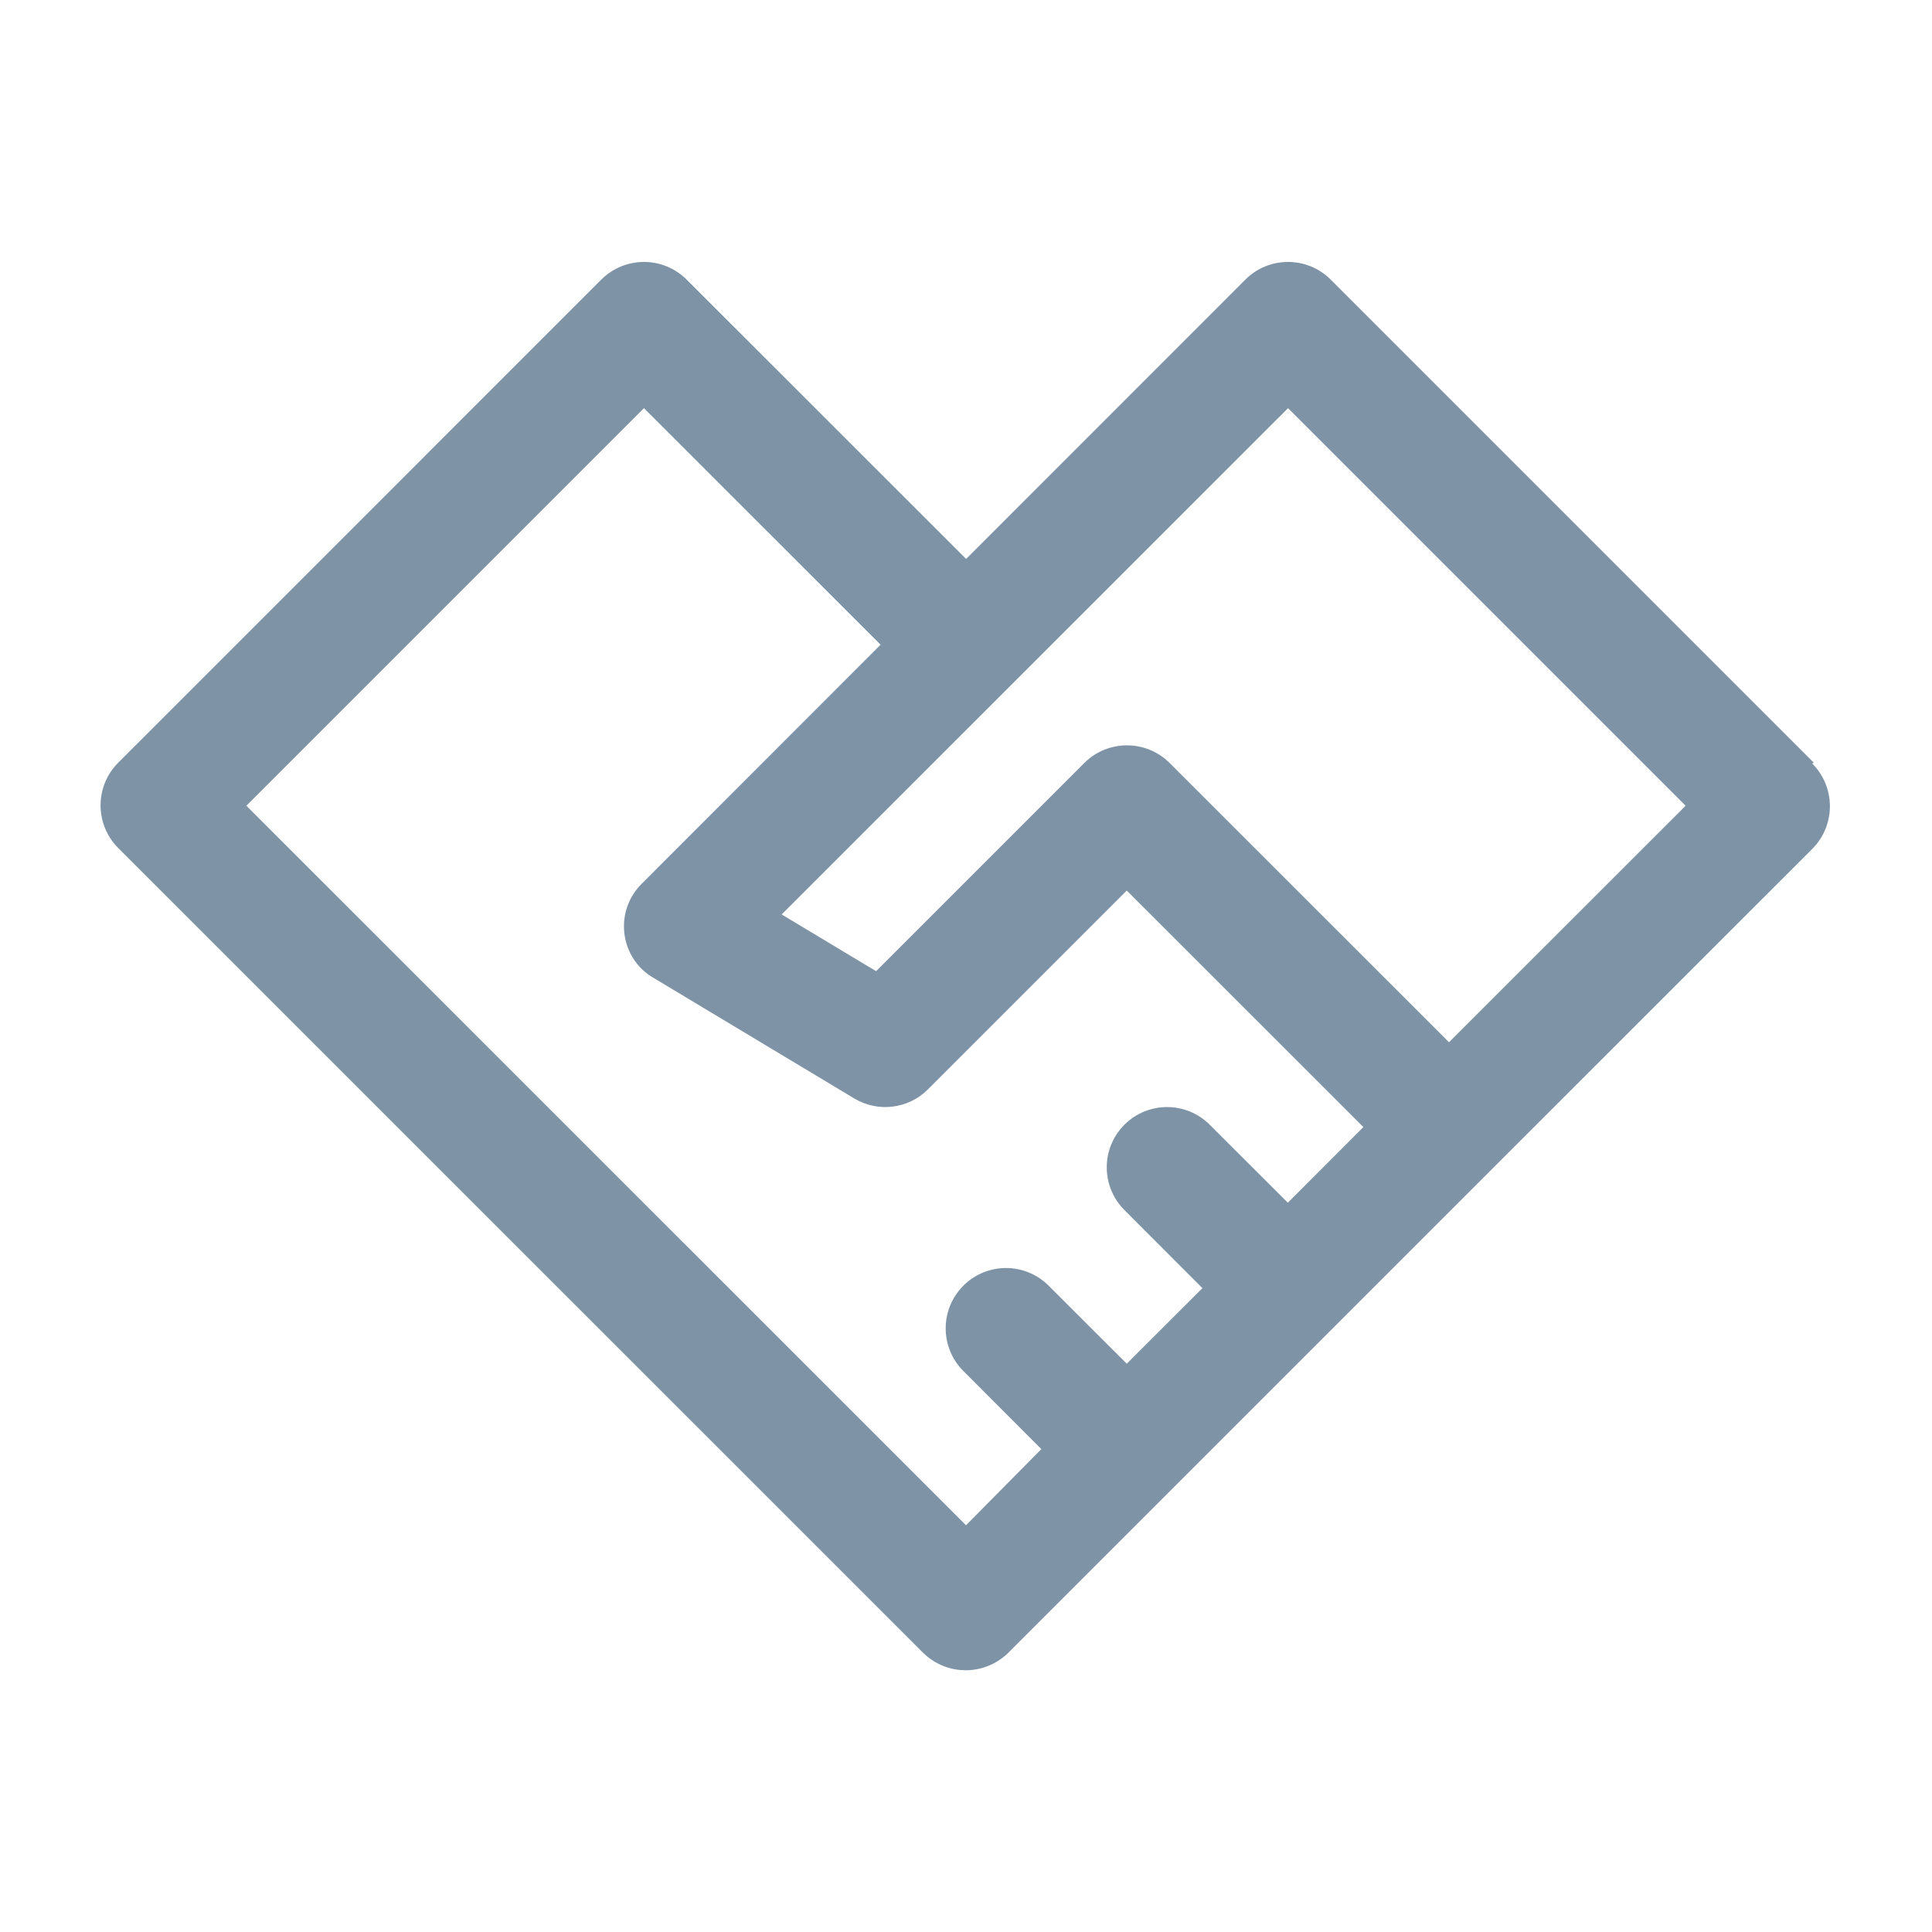
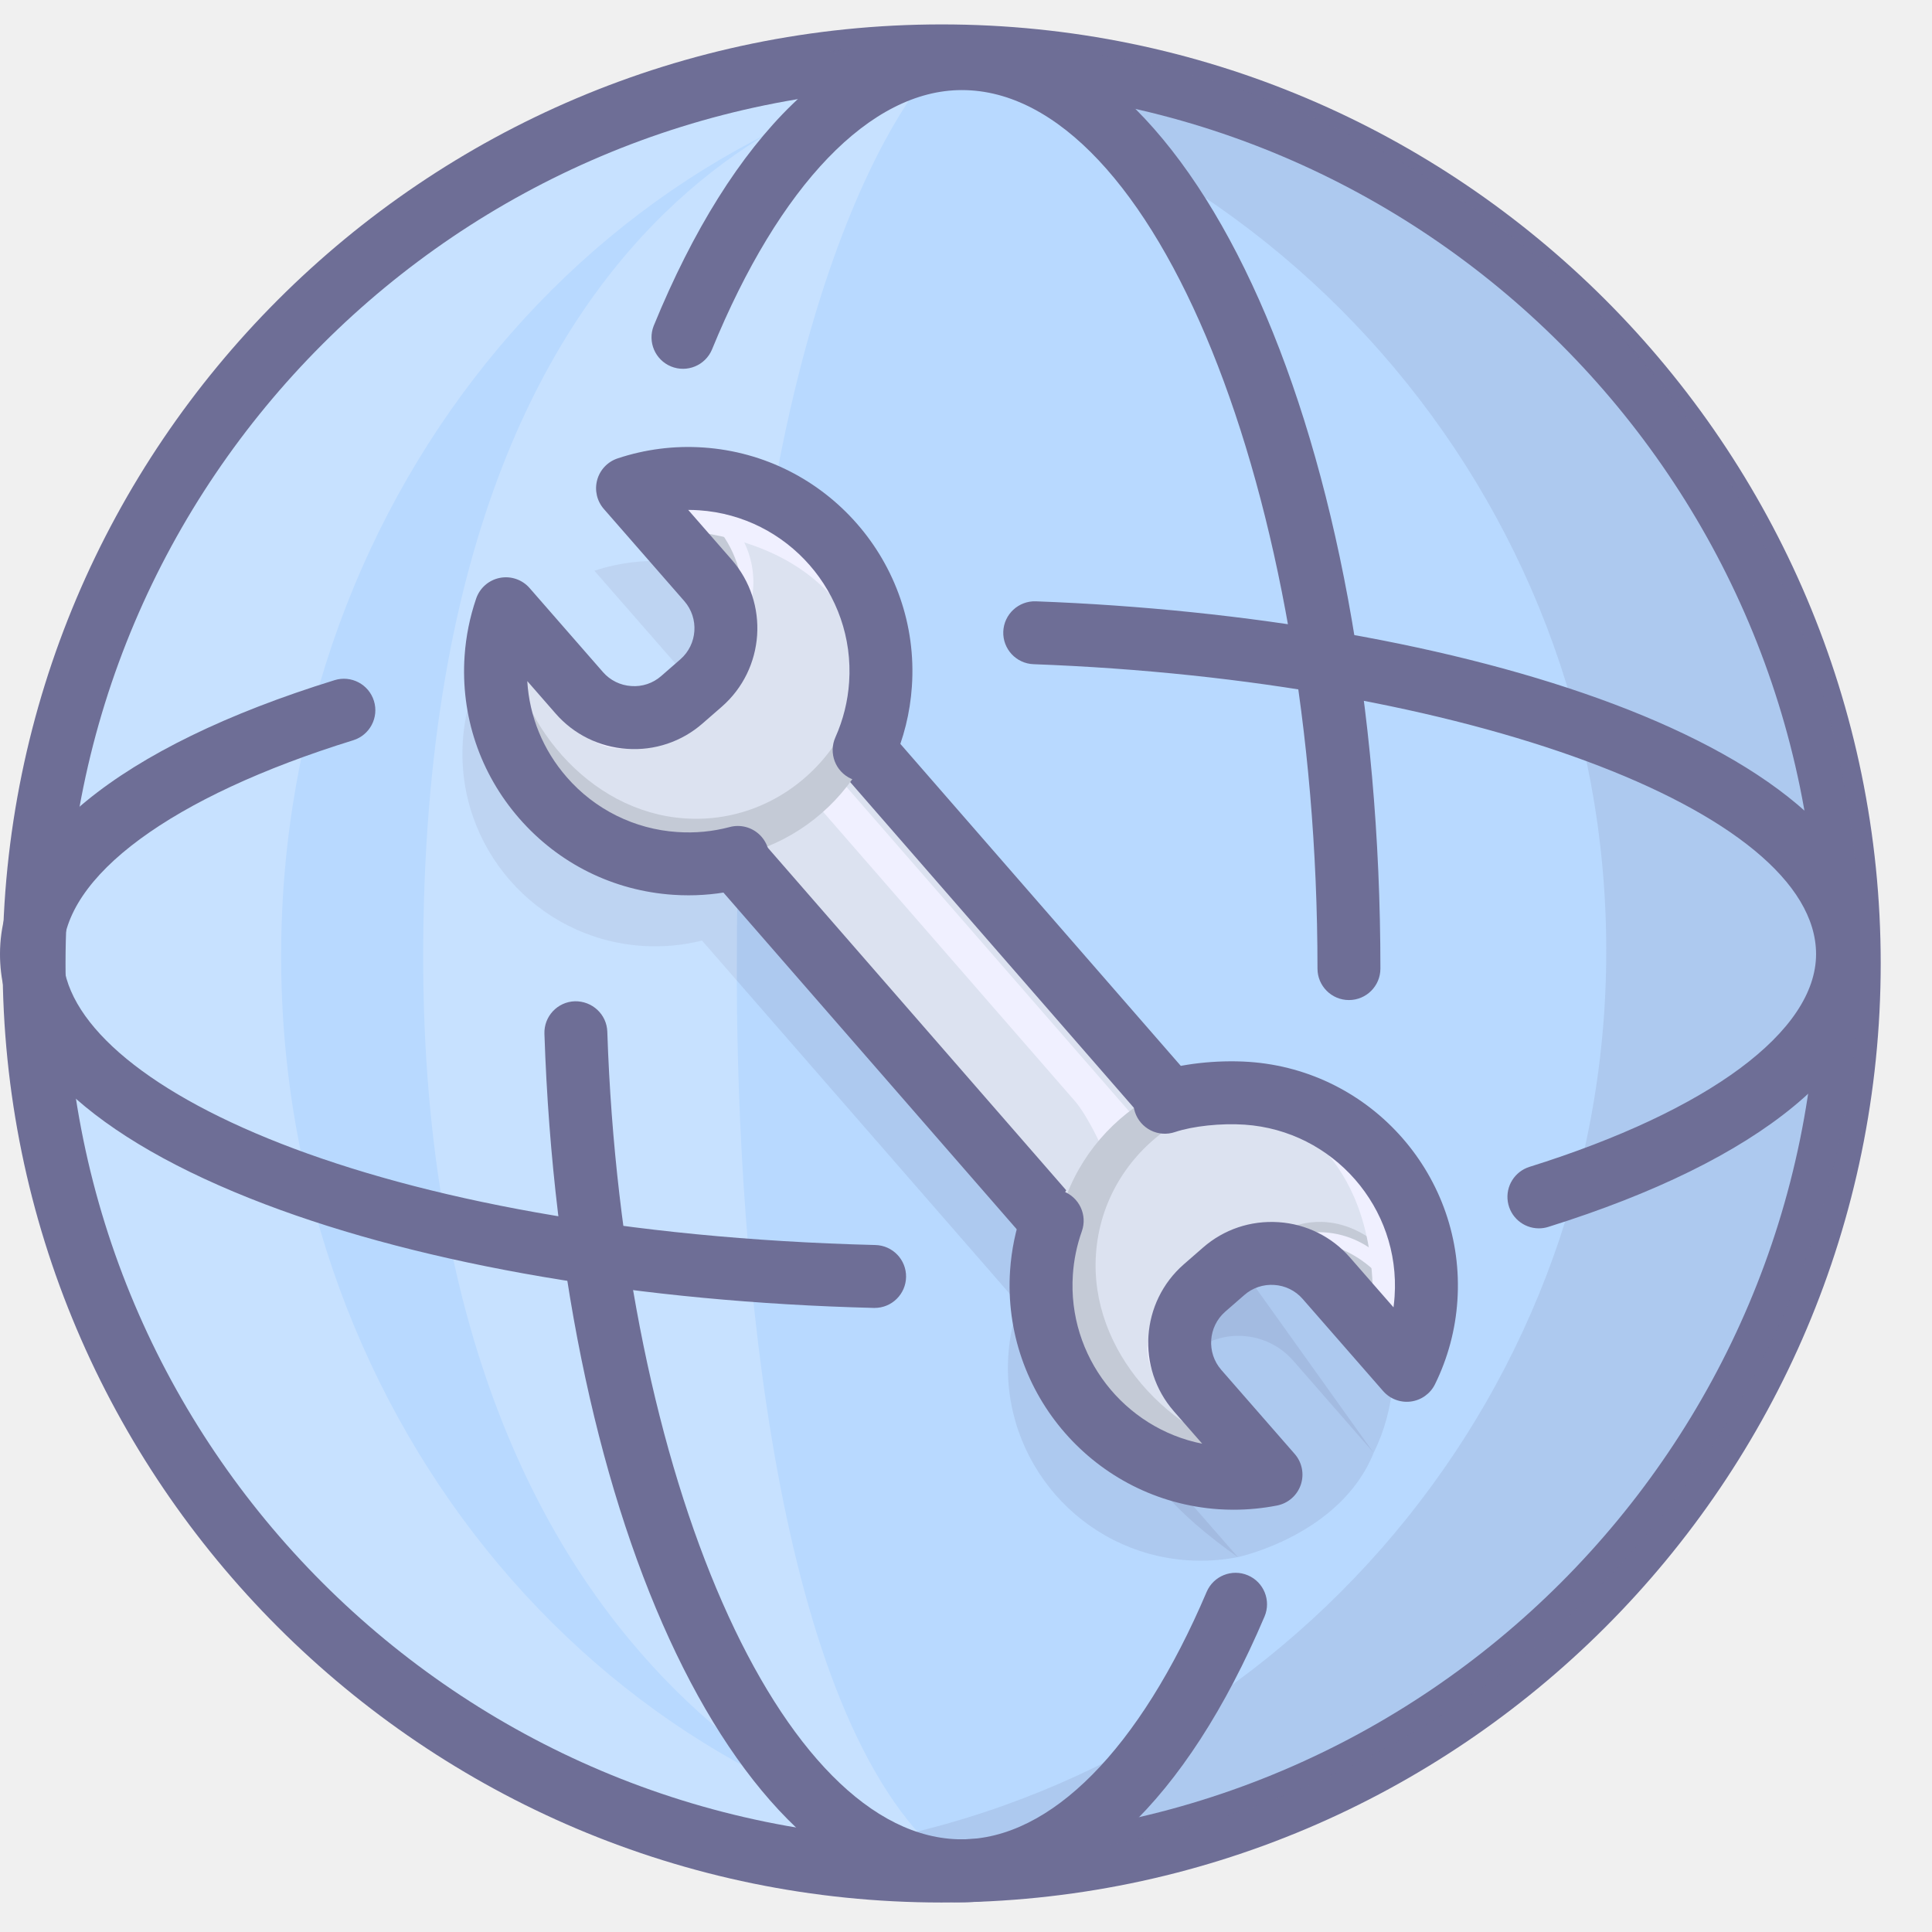
- <svg xmlns="http://www.w3.org/2000/svg" t="1770044896368" class="icon" viewBox="0 0 1024 1024" version="1.1" p-id="10626" width="200" height="200">
-   <path d="M1024 0H0v1024h1024z" fill="#FFFFFF" p-id="10627" />
-   <path d="M961.32 404.211l-256-256a32.013 32.013 0 0 0-45.272 0L512.054 296.259 363.951 148.211a32.013 32.013 0 0 0-45.272 0L62.68 404.211a32.013 32.013 0 0 0 0 45.272l426.685 426.631a32.337 32.337 0 0 0 17.139 8.731 34.816 34.816 0 0 0 5.389 0.431 32.337 32.337 0 0 0 22.205-8.947l170.523-170.523 85.208-85.208 170.685-170.631a32.013 32.013 0 0 0 0-45.272zM512 808.421L130.587 427.062l210.728-210.728L466.728 341.693 340.076 468.453a31.69 31.69 0 0 0-9.324 20.803 30.936 30.936 0 0 0 0 3.126 31.744 31.744 0 0 0 8.623 20.426l1.347 1.347a31.636 31.636 0 0 0 6.036 4.365L452.716 582.171a31.96 31.96 0 0 0 39.128-4.797l105.364-105.364 125.413 125.359-40.044 40.098-41.391-41.337a31.96 31.96 0 0 0-45.218 45.218l41.337 41.391-40.098 40.044-41.391-41.337a31.96 31.96 0 0 0-45.218 45.218l41.337 41.391z m256-256l-148.049-147.995a32.013 32.013 0 0 0-45.272 0L464.357 514.749l-50.068-30.073 268.396-268.342 210.728 210.728z" fill="#7E93A6" p-id="10628" />
+ <svg xmlns="http://www.w3.org/2000/svg" t="1770045102840" class="icon" viewBox="0 0 1050 1024" version="1.1" p-id="6818" width="200" height="200">
+   <path d="M511.773 510.619m-493.256 0a493.256 493.256 0 1 0 986.513 0 493.256 493.256 0 1 0-986.513 0Z" fill="#B8D9FF" p-id="6819" />
+   <path d="M672.746 833.265s55.79-11.845 73.799-56.679l-69.554-97.347c-0.004-0.004-145.712 54.41-4.245 154.026z" fill="#6E6E96" opacity=".15" p-id="6820" />
+   <path d="M659.567 626a104.036 104.036 0 0 0-40.877 5.356l-167.097-191.847a104.472 104.472 0 0 0 8.934-35.859c3.911-57.705-39.718-107.644-97.415-111.555a104.6 104.6 0 0 0-40.082 5.087l43.741 50.08c14.294 16.371 12.605 41.471-3.77 55.773l-10.421 9.083c-16.375 14.311-41.462 12.614-55.76-3.757l-39.877-45.677a105.169 105.169 0 0 0-5.39 26.831c-3.898 57.714 39.718 107.652 97.428 111.559 11.25 0.765 22.193-0.299 32.571-2.907 0.137 0.158 0.248 0.333 0.385 0.487l171.752 197.168a104.524 104.524 0 0 0-5.668 27.587c-3.907 57.718 39.714 107.665 97.419 111.572a105.703 105.703 0 0 0 27.318-1.727l-39.877-45.677c-14.315-16.367-12.61-41.458 3.766-55.752l10.421-9.092c16.363-14.324 41.467-12.618 55.769 3.783l43.724 50.058a103.951 103.951 0 0 0 10.447-39.017c3.89-57.714-39.727-107.652-97.441-111.559z" fill="#6E6E96" opacity=".15" p-id="6821" />
+   <path d="M152.795 506.631c0-254.425 178.989-463.822 408.827-490.354-17.483-1.872-35.217-2.902-53.183-2.902-272.437 0.009-493.274 220.849-493.274 493.256s220.832 493.248 493.265 493.248c17.966 0 35.7-1.009 53.183-2.89-229.834-26.536-408.819-235.921-408.819-490.358z" fill="#FFFFFF" opacity=".21" p-id="6822" />
+   <path d="M511.773 1020.974c-281.41 0-510.354-228.945-510.354-510.354C1.419 229.21 230.364 0.265 511.773 0.265s510.354 228.945 510.354 510.354c-0.004 281.41-228.945 510.354-510.354 510.354z m0-986.513C249.219 34.461 35.615 248.064 35.615 510.619s213.604 476.159 476.159 476.159 476.159-213.604 476.159-476.159C987.928 248.064 774.328 34.461 511.773 34.461z" fill="#6E6E96" p-id="6823" />
+   <path d="M517.347 10.43c-23.369 0-46.305 1.74-68.81 4.89 239.815 33.499 424.429 239.31 424.429 488.371 0 249.056-184.614 454.88-424.429 488.362a496.39 496.39 0 0 0 68.81 4.894c272.403 0 493.248-220.832 493.248-493.256 0-272.416-220.845-493.261-493.248-493.261z" fill="#6E6E96" opacity=".15" p-id="6824" />
+   <path d="M505.234 26.677s-104.767 109.914-104.767 480.313c-0.761 144.528 16.726 394.61 104.767 482.652 0 0-275.25-62.117-275.25-482.643 0-453.572 275.25-480.322 275.25-480.322z" fill="#FFFFFF" opacity=".21" p-id="6825" />
+   <path d="M522.733 1020.833c-120.373 0-217.9-202.918-226.85-472.004a17.098 17.098 0 0 1 16.521-17.658c9.429-0.201 17.342 7.083 17.654 16.521C338.11 789.725 424.544 986.633 522.733 986.633c48.199 0 96.688-49.007 133.039-134.445a17.094 17.094 0 1 1 31.464 13.383c-42.591 100.121-101.014 155.261-164.503 155.261zM733.122 530.508a17.098 17.098 0 0 1-17.098-17.098c0-258.806-88.516-477.454-193.291-477.454-49.605 0-99.108 51.409-135.804 141.049a17.098 17.098 0 0 1-31.644-12.956C398.128 59.398 457.599 1.761 522.733 1.761c127.563 0 227.487 224.743 227.487 511.649a17.098 17.098 0 0 1-17.098 17.098z" fill="#6E6E96" p-id="6826" />
+   <path d="M475.325 697.832l-0.44-0.004c-126.148-3.172-243.628-23.176-330.792-56.325-94.269-35.854-144.097-82.865-144.097-135.949 0-59.723 64.579-112.607 181.844-148.901a17.098 17.098 0 0 1 10.109 32.67C93.166 419.898 34.191 463.352 34.191 505.558c0 70.691 168.82 151.231 441.557 158.083a17.098 17.098 0 0 1-0.423 34.191zM836.355 654.583a17.102 17.102 0 0 1-5.104-33.422c97.518-30.528 155.744-73.743 155.744-115.607 0-78.193-190.782-148.884-425.284-157.578a17.098 17.098 0 0 1-16.452-17.722 17.149 17.149 0 0 1 17.722-16.452c227.705 8.442 458.21 77.017 458.21 191.748 0 59.317-63.826 111.961-179.72 148.243a17.081 17.081 0 0 1-5.117 0.791z" fill="#6E6E96" p-id="6827" />
+   <path d="M635.571 655.938c-18.59 16.234-47.096 14.302-63.313-4.292l-172.312-197.81c-16.222-18.59-14.298-47.092 4.296-63.331l1.21-1.056c18.598-16.234 47.096-14.311 63.326 4.279l172.295 197.818c16.247 18.59 14.328 47.088-4.274 63.331l-1.227 1.06z" fill="#DCE2F0" p-id="6828" />
+   <path d="M630.877 610.762l-172.3-197.801c-16.239-18.594-44.732-20.517-63.318-4.274l-1.218 1.047c-3.351 2.919 13.353 20.654 11.084 24.241 0.406-22.137 26.215-24.104 39.53-8.852l139.6 160.369c13.302 15.251 40.526 80.313 30.25 96.667a44.365 44.365 0 0 0 10.883-7.002l1.205-1.069c18.594-16.234 20.526-44.737 4.283-63.326z" fill="#F0F0FF" p-id="6829" />
+   <path d="M606.098 684.056a61.971 61.971 0 0 1-46.728-21.167l-172.321-197.822c-22.454-25.732-19.791-64.959 5.942-87.443l1.205-1.052a61.911 61.911 0 0 1 40.736-15.247 61.98 61.98 0 0 1 46.72 21.154l172.312 197.835c10.844 12.405 16.213 28.37 15.093 44.925-1.116 16.555-8.579 31.652-21.018 42.514l-1.295 1.12a61.766 61.766 0 0 1-40.646 15.183z m-171.163-288.531a27.72 27.72 0 0 0-18.243 6.805l-1.201 1.047c-11.545 10.083-12.738 27.677-2.667 39.218l172.321 197.822a27.775 27.775 0 0 0 20.949 9.442 27.686 27.686 0 0 0 18.226-6.801l1.295-1.12c5.484-4.792 8.823-11.562 9.327-19s-1.894-14.593-6.745-20.141l-172.312-197.844a27.797 27.797 0 0 0-20.949-9.429z" fill="#6E6E96" p-id="6830" />
+   <path d="M274.955 317.871a105.254 105.254 0 0 0-5.394 26.822c-3.898 57.714 39.718 107.657 97.428 111.564 57.705 3.903 107.648-39.714 111.547-97.432 3.911-57.705-39.714-107.644-97.415-111.555a104.417 104.417 0 0 0-40.077 5.091l43.736 50.075c14.294 16.371 12.605 41.475-3.766 55.773l-10.425 9.079c-16.371 14.311-41.462 12.614-55.76-3.757l-39.872-45.66z" fill="#DCE2F0" p-id="6831" />
+   <path d="M401.77 327.424c6.873-13.905 8.203-34.769-11.276-57.077l-21.612-24.732a104.105 104.105 0 0 0-24.168 4.975l43.732 50.067c3.488 4.009 11.721 22.009 13.324 26.767z m-128.538 15.482c-3.907 57.714 39.706 107.661 97.415 111.555 57.727 3.903 107.661-39.718 111.568-97.424a104.357 104.357 0 0 0-19.517-68.28c3.005 11.644 5.134 24.095 6.754 36.978 7.271 58.466-39.552 109.952-97.266 106.045-52.546-3.531-92.884-52.918-96.817-103.921a102.198 102.198 0 0 0-2.137 15.046z" fill="#C4CAD6" p-id="6832" />
+   <path d="M345.454 377.021l-16.97-2.582-53.367-42.42s23.587 32.828 38.577 49.998c21.21 24.283 46.117 3.732 46.117 3.732l33.418-30.562-47.776 21.834zM371.947 262.469l12.712 14.559c77.205 13.537 85.34 68.131 85.34 68.131-16.82-86.182-98.043-82.681-98.052-82.69z" fill="#F0F0FF" p-id="6833" />
+   <path d="M385.185 268.727c27.746 27.596 16.333 62.852 16.333 62.852C421.368 296.05 397.696 271.429 397.696 271.429l-12.511-2.701z" fill="#F0F0FF" p-id="6834" />
+   <path d="M374.204 473.585c-2.787 0-5.582-0.094-8.382-0.286-32.452-2.193-62.125-16.901-83.536-41.411-21.411-24.51-31.99-55.893-29.793-88.362a122.348 122.348 0 0 1 6.279-31.195 17.089 17.089 0 0 1 29.062-5.724l39.877 45.673a22.244 22.244 0 0 0 15.375 7.57 22.082 22.082 0 0 0 16.256-5.437l10.443-9.1c9.293-8.117 10.25-22.317 2.116-31.635L328.168 263.606a17.098 17.098 0 0 1 7.489-27.472 121.22 121.22 0 0 1 46.622-5.924c67.028 4.544 117.86 62.758 113.32 129.773a121.673 121.673 0 0 1-10.357 41.668 17.098 17.098 0 0 1-31.208-13.982 87.541 87.541 0 0 0 7.45-29.99c3.266-48.207-33.302-90.08-81.514-93.35a89.302 89.302 0 0 0-5.946-0.201l23.638 27.066c20.535 23.518 18.115 59.36-5.394 79.898l-10.443 9.096a56.167 56.167 0 0 1-41.043 13.789 56.209 56.209 0 0 1-38.825-19.192l-15.392-17.632c1.146 19.252 8.579 37.487 21.479 52.251a87.071 87.071 0 0 0 60.103 29.789c9.575 0.65 19.094-0.248 28.297-2.676a17.098 17.098 0 1 1 8.737 33.059 121.442 121.442 0 0 1-30.977 4.009z" fill="#6E6E96" p-id="6835" />
+   <path d="M650.886 742.761c-14.311-16.367-12.61-41.458 3.757-55.756l10.421-9.088c16.371-14.319 41.467-12.623 55.778 3.774l43.724 50.063a104.006 104.006 0 0 0 10.447-39.013c3.907-57.727-39.714-107.665-97.424-111.576-57.714-3.898-107.657 39.731-111.564 97.424-3.903 57.718 39.714 107.67 97.419 111.576a105.703 105.703 0 0 0 27.318-1.727l-39.877-45.677z" fill="#DCE2F0" p-id="6836" />
+   <path d="M727.775 670.198l43.724 50.084a104.78 104.78 0 0 0 8.169-23.292l-21.599-24.728c-19.5-22.321-40.342-23.809-55.051-18.859 4.514 2.214 21.248 12.793 24.758 16.794z m-42.21 108.396c-50.007-10.776-93.5-57.385-89.943-109.935 3.903-57.714 61.227-97.167 118.189-82.1 12.55 3.338 24.604 7.13 35.726 11.674a104.233 104.233 0 0 0-65.036-28.541c-57.705-3.903-107.652 39.701-111.551 97.424-3.907 57.722 39.706 107.657 97.419 111.568 5.151 0.346 10.216 0.295 15.196-0.09z" fill="#C4CAD6" p-id="6837" />
+   <path d="M669.672 666.197l-34.773 29.011s-23.71 21.894-2.505 46.198c14.995 17.162 44.348 44.972 44.348 44.972l-34.837-58.611-0.269-17.153 28.036-44.416zM689.967 591.569s52.986 15.405 56.013 93.743l12.708 14.533c0.009 0 14.409-80.009-68.721-108.277z" fill="#F0F0FF" p-id="6838" />
+   <path d="M753.289 673.053s-21.189-26.784-59.086-11.879c0 0 36.483-6.561 60.095 24.651l-1.009-12.772z" fill="#F0F0FF" p-id="6839" />
+   <path d="M670.407 807.498c-2.706 0-5.403-0.09-8.1-0.265-67.041-4.539-117.873-62.771-113.346-129.798a122.147 122.147 0 0 1 6.784-32.725 17.094 17.094 0 1 1 32.208 11.477 87.763 87.763 0 0 0-4.873 23.561c-3.005 44.399 27.767 83.429 70.294 91.88l-15.392-17.619c-20.535-23.505-18.111-59.342 5.39-79.881l10.438-9.1c11.349-9.912 25.912-14.807 41.061-13.798a56.218 56.218 0 0 1 38.838 19.222l23.629 27.053c0.265-1.958 0.457-3.924 0.594-5.907 3.266-48.22-33.307-90.106-81.518-93.371-12.888-0.868-28.135 0.765-37.91 4.039a17.085 17.085 0 0 1-21.642-10.776 17.089 17.089 0 0 1 10.776-21.642c14.029-4.71 33.589-6.903 51.071-5.745 67.049 4.544 117.881 62.771 113.35 129.79a120.788 120.788 0 0 1-12.157 45.395 17.098 17.098 0 0 1-28.22 3.706l-43.724-50.063a22.253 22.253 0 0 0-15.392-7.591 22.33 22.33 0 0 0-16.264 5.441l-10.434 9.096a22.45 22.45 0 0 0-2.124 31.627l39.894 45.681a17.098 17.098 0 0 1-9.613 28.032 123.438 123.438 0 0 1-23.616 2.283z" fill="#6E6E96" p-id="6840" />
</svg>
